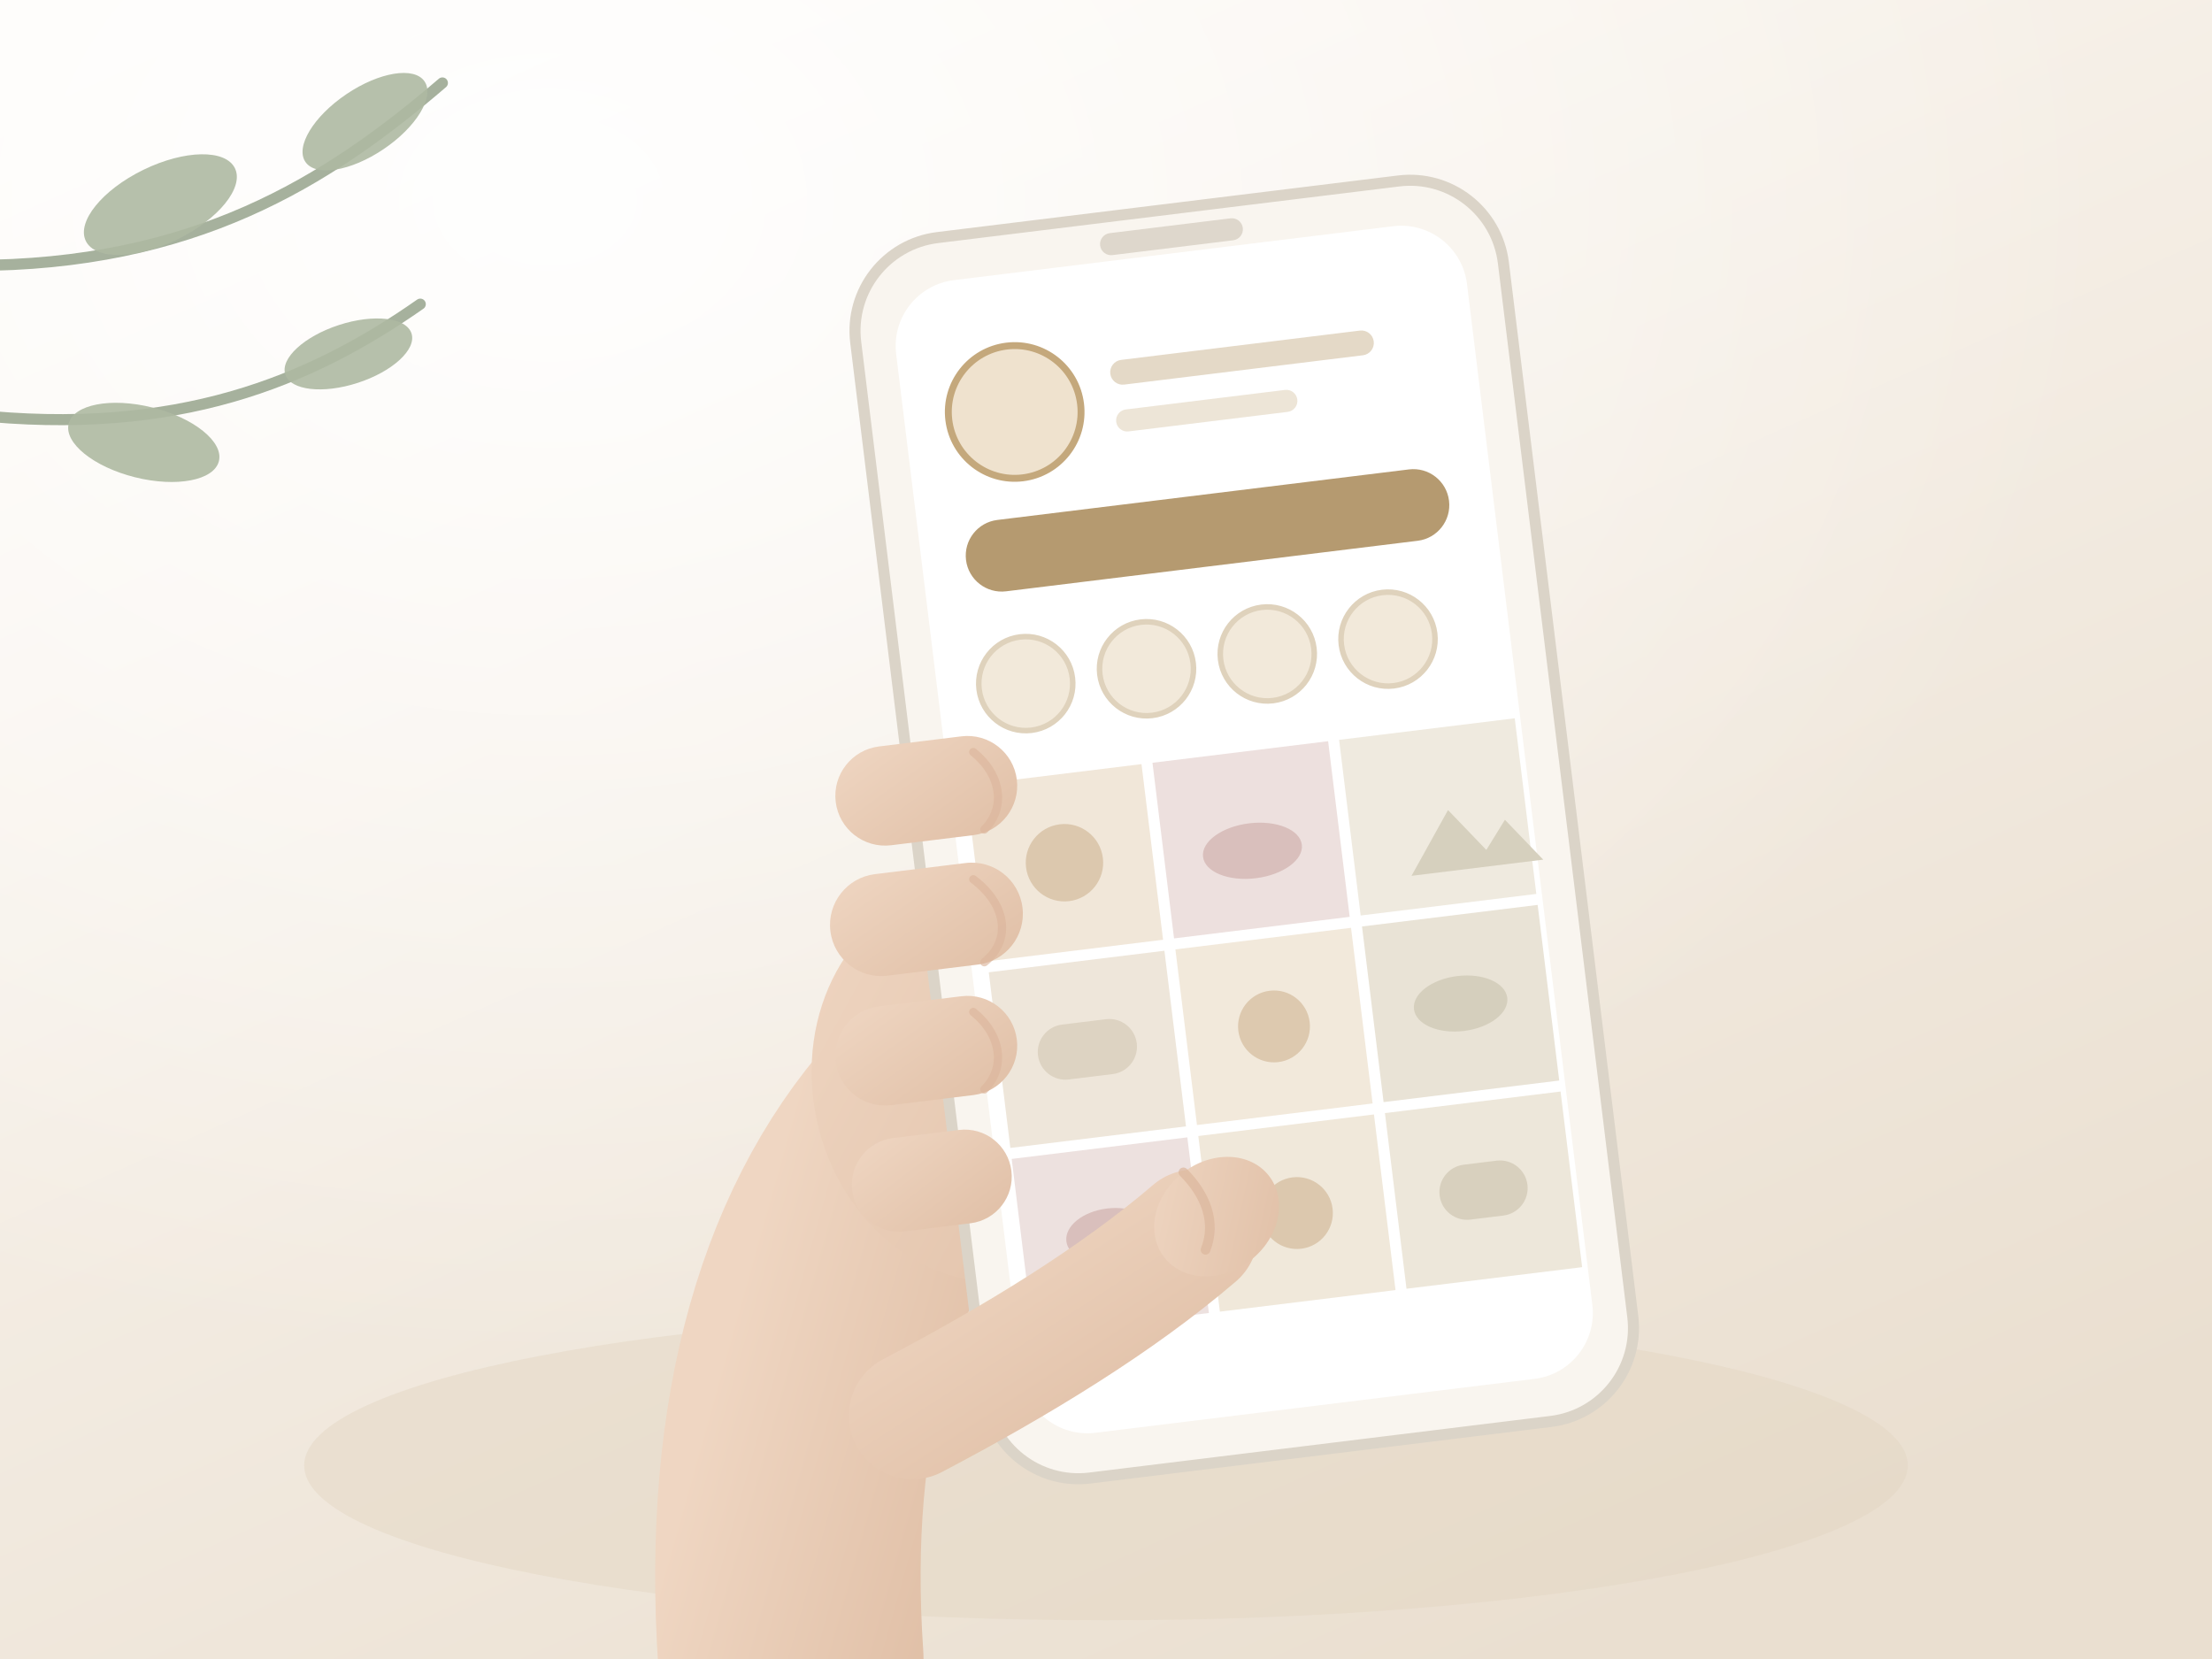
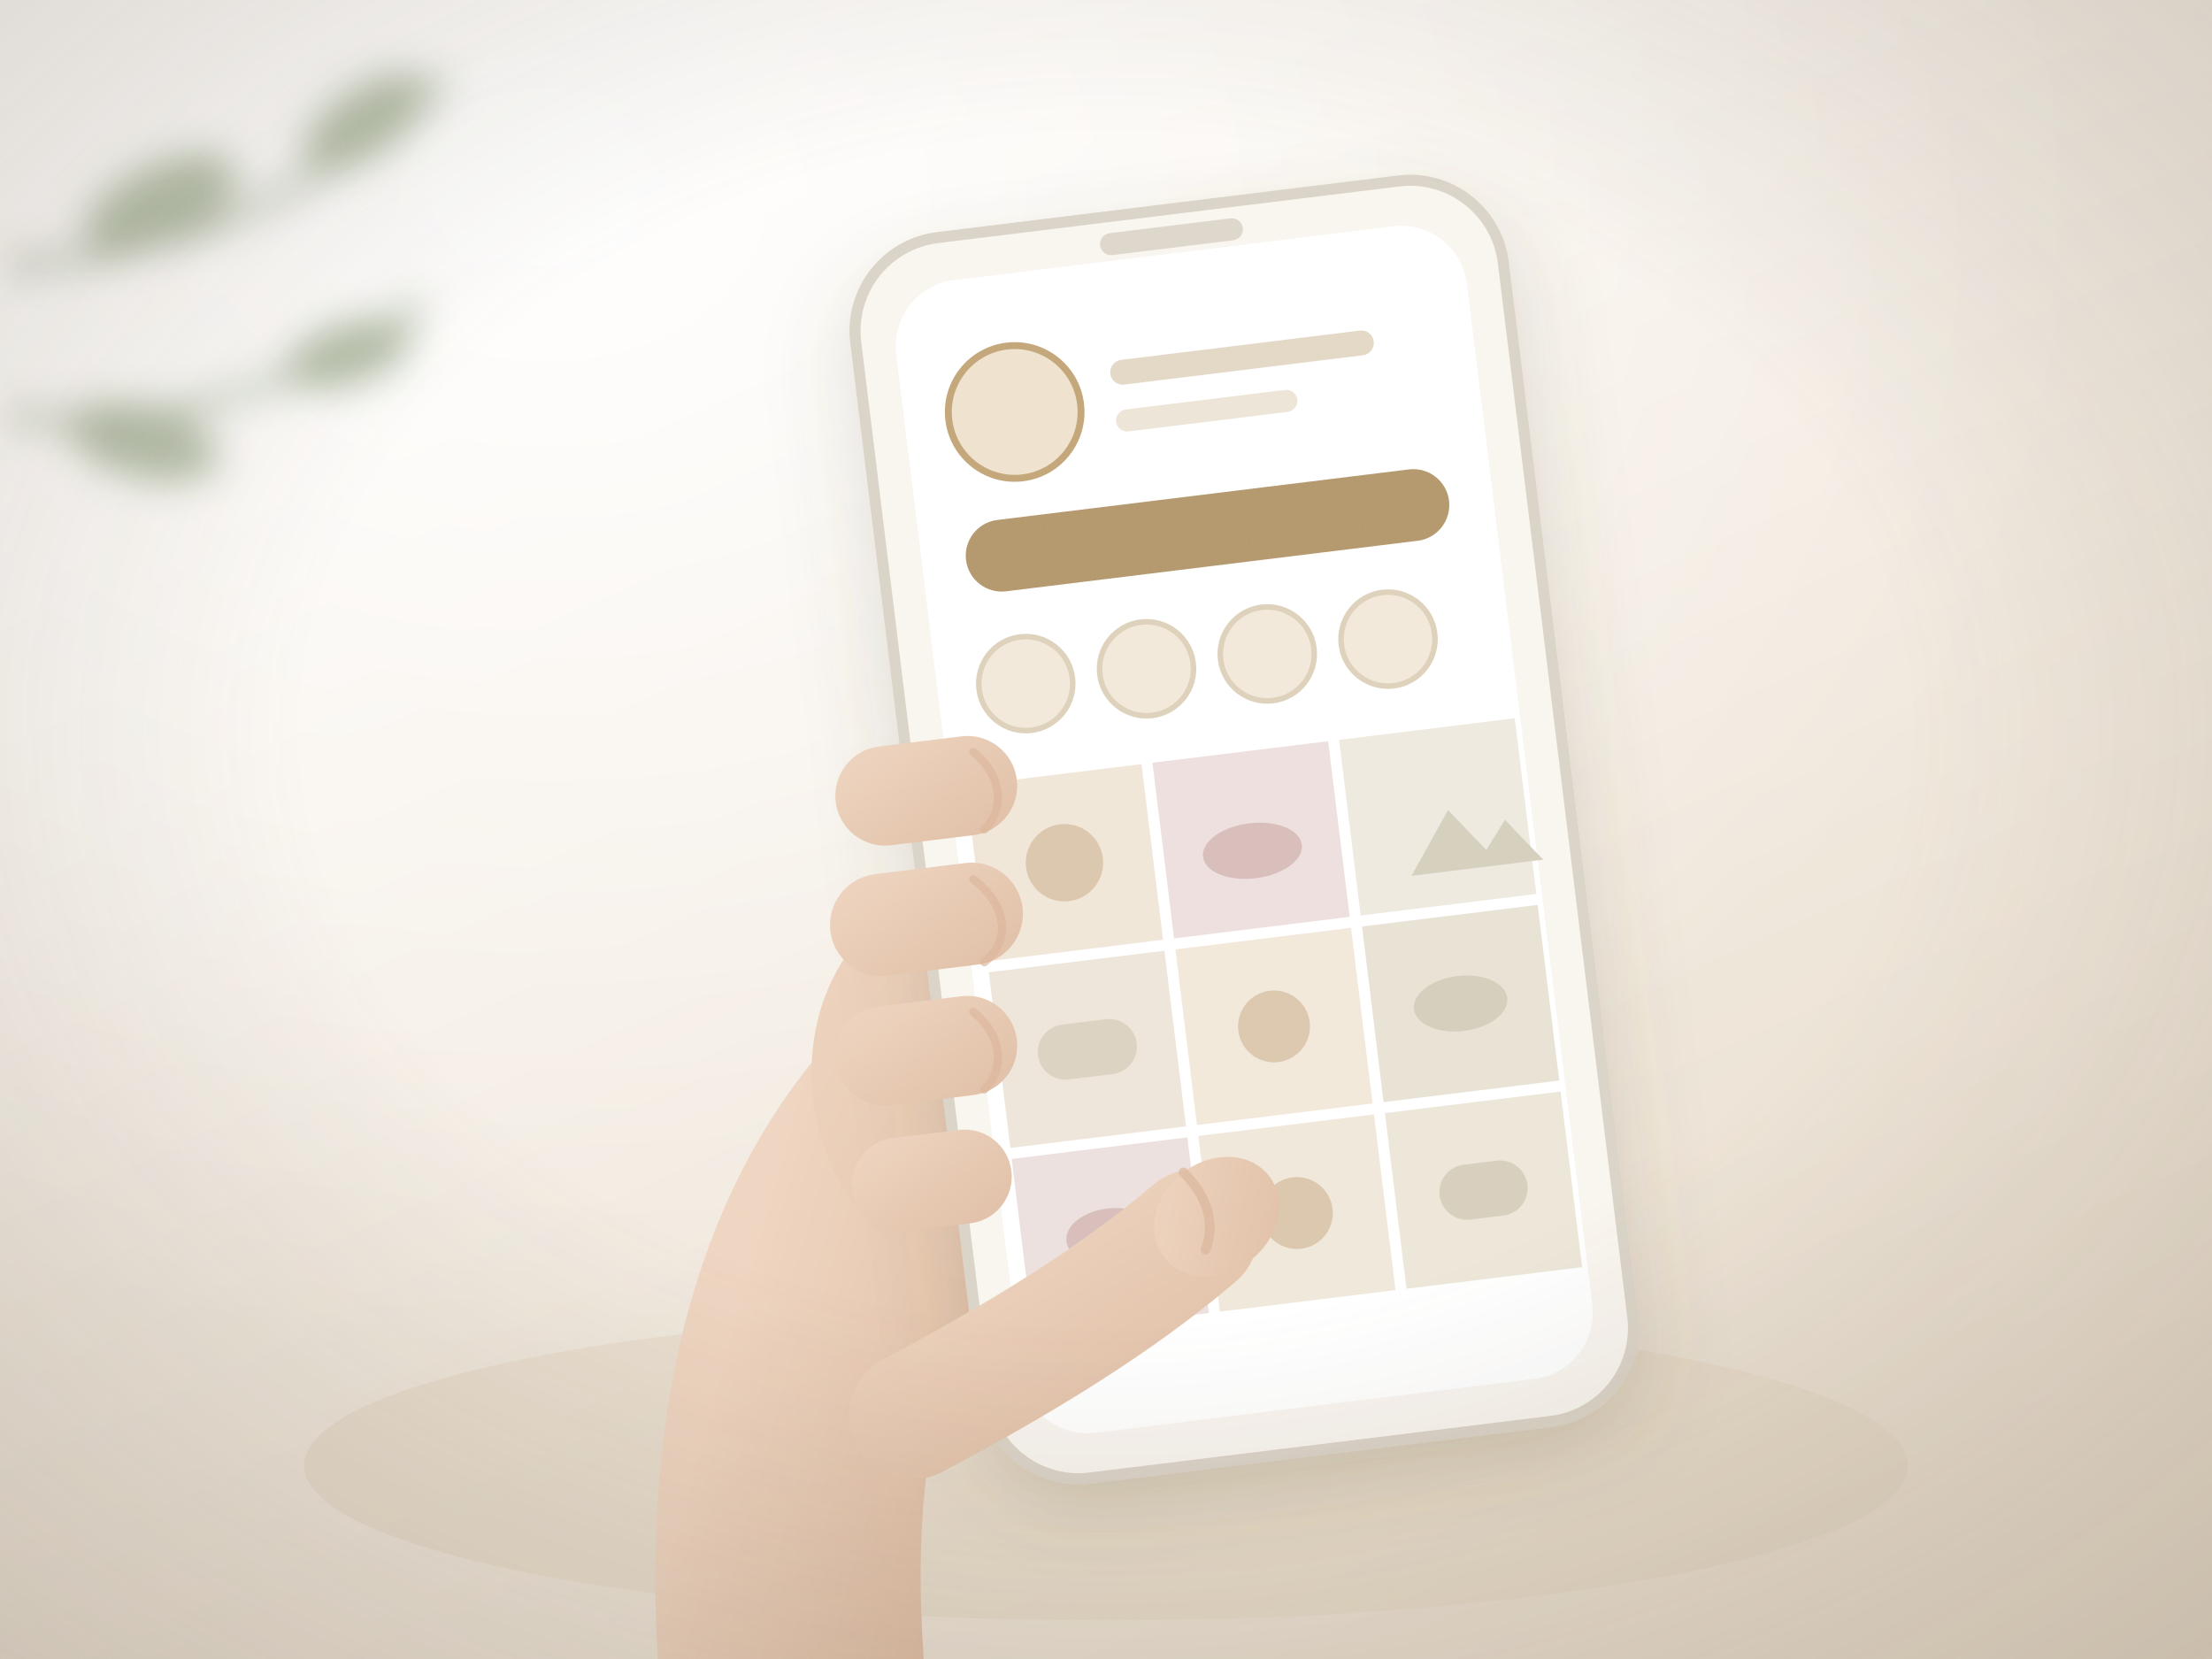
<svg xmlns="http://www.w3.org/2000/svg" viewBox="0 0 800 600" width="800" height="600" role="img" aria-label="スマートフォンでサロンのInstagramアカウントを見ている手元">
  <defs>
    <linearGradient id="g1" x1="0.1" y1="0" x2="0.7" y2="1">
      <stop offset="0" stop-color="#FDFAF6" />
      <stop offset="1" stop-color="#EADFD0" />
    </linearGradient>
    <radialGradient id="s1" cx="0.25" cy="0.12" r="0.7">
      <stop offset="0" stop-color="#fff" stop-opacity=".9" />
      <stop offset="1" stop-color="#fff" stop-opacity="0" />
    </radialGradient>
    <linearGradient id="sk1" x1="0" y1="0" x2="1" y2="1">
      <stop offset="0" stop-color="#EFD6C2" />
      <stop offset="1" stop-color="#E0BFA6" />
    </linearGradient>
+     <filter id="bgblur" x="-12%" y="-12%" width="124%" height="124%" color-interpolation-filters="sRGB">
+       <feGaussianBlur stdDeviation="7" />
+     </filter>
+     <filter id="grain" x="0%" y="0%" width="100%" height="100%" color-interpolation-filters="sRGB">
+       <feTurbulence type="fractalNoise" baseFrequency="0.9" numOctaves="4" stitchTiles="stitch" />
+       <feColorMatrix type="saturate" values="0" />
+     </filter>
+     <filter id="softshadow" x="-30%" y="-30%" width="160%" height="160%" color-interpolation-filters="sRGB">
+       <feDropShadow dx="0" dy="10" stdDeviation="14" flood-color="#6B5942" flood-opacity="0.18" />
+     </filter>
+     <radialGradient id="vig" cx="0.5" cy="0.44" r="0.78">
+       <stop offset="0.46" stop-color="#4A3B28" stop-opacity="0" />
+       <stop offset="1" stop-color="#5A4830" stop-opacity="0.24" />
+     </radialGradient>
  </defs>
  <rect width="800" height="600" fill="url(#g1)" />
  <rect width="800" height="600" fill="url(#s1)" />
  <ellipse cx="400" cy="530" rx="290" ry="56" fill="#E2D5C2" opacity="0.45" />
-   <g stroke="#9CA992" stroke-width="4" fill="none" stroke-linecap="round" opacity=".9">
-     <path d="M-10 96 C70 96 118 66 160 30" />
-     <path d="M-10 150 C64 158 112 138 152 110" />
-   </g>
-   <g fill="#AEB9A2" opacity=".9">
-     <ellipse cx="58" cy="74" rx="30" ry="14" transform="rotate(-26 58 74)" />
-     <ellipse cx="132" cy="44" rx="26" ry="12" transform="rotate(-34 132 44)" />
-     <ellipse cx="52" cy="160" rx="28" ry="13" transform="rotate(14 52 160)" />
-     <ellipse cx="126" cy="128" rx="24" ry="11" transform="rotate(-18 126 128)" />
+   <g filter="url(#bgblur)">
+     <g stroke="#9CA992" stroke-width="4" fill="none" stroke-linecap="round" opacity=".9">
+       <path d="M-10 96 C70 96 118 66 160 30" />
+       <path d="M-10 150 C64 158 112 138 152 110" />
+     </g>
+     <g fill="#AEB9A2" opacity=".9">
+       <ellipse cx="58" cy="74" rx="30" ry="14" transform="rotate(-26 58 74)" />
+       <ellipse cx="132" cy="44" rx="26" ry="12" transform="rotate(-34 132 44)" />
+       <ellipse cx="52" cy="160" rx="28" ry="13" transform="rotate(14 52 160)" />
+       <ellipse cx="126" cy="128" rx="24" ry="11" transform="rotate(-18 126 128)" />
+     </g>
  </g>
  <g>
    <path d="M286 600 C280 512 300 446 340 404" stroke="url(#sk1)" stroke-width="96" fill="none" stroke-linecap="round" />
    <ellipse cx="356" cy="392" rx="62" ry="72" fill="url(#sk1)" transform="rotate(-12 356 392)" />
  </g>
  <g transform="rotate(-7 450 300)">
-     <rect x="332" y="74" width="236" height="452" rx="34" fill="#F9F5EF" stroke="#DBD4C8" stroke-width="4" />
+     <rect x="332" y="74" width="236" height="452" rx="34" fill="#F9F5EF" stroke="#DBD4C8" stroke-width="4" filter="url(#softshadow)" />
    <rect x="346" y="90" width="208" height="420" rx="24" fill="#FFFFFF" />
    <rect x="424" y="80" width="52" height="8" rx="4" fill="#DED7CC" />
    <circle cx="386" cy="140" r="24" fill="#EFE2CE" />
    <circle cx="386" cy="140" r="24" fill="none" stroke="#C4A87C" stroke-width="2.5" />
    <rect x="422" y="126" width="96" height="9" rx="4.5" fill="#E4D9C7" />
    <rect x="422" y="144" width="66" height="8" rx="4" fill="#EDE5D7" />
    <rect x="362" y="178" width="176" height="26" rx="13" fill="#B59A70" />
    <g fill="#F2E9DA" stroke="#DFD2BC" stroke-width="2">
      <circle cx="378" cy="238" r="17" />
      <circle cx="422" cy="238" r="17" />
      <circle cx="466" cy="238" r="17" />
      <circle cx="510" cy="238" r="17" />
    </g>
    <g>
      <rect x="352" y="272" width="64" height="64" fill="#F1E7D9" />
      <rect x="420" y="272" width="64" height="64" fill="#EDE0DE" />
      <rect x="488" y="272" width="64" height="64" fill="#EFEADF" />
      <rect x="352" y="340" width="64" height="64" fill="#EEE6DA" />
      <rect x="420" y="340" width="64" height="64" fill="#F2E9DB" />
      <rect x="488" y="340" width="64" height="64" fill="#E9E3D6" />
      <rect x="352" y="408" width="64" height="64" fill="#EDE1DF" />
      <rect x="420" y="408" width="64" height="64" fill="#F0E8DA" />
      <rect x="488" y="408" width="64" height="64" fill="#EDE7DA" />
      <circle cx="384" cy="304" r="14" fill="#DCC8AE" />
      <ellipse cx="452" cy="308" rx="18" ry="10" fill="#D9BFBC" />
      <path d="M508 324 l16-22 12 16 8-10 12 16 z" fill="#D6D0BE" />
      <circle cx="452" cy="372" r="13" fill="#DDC9AF" />
      <rect x="366" y="362" width="36" height="20" rx="10" fill="#DDD3C2" />
      <ellipse cx="520" cy="372" rx="17" ry="10" fill="#D5CFBD" />
      <ellipse cx="384" cy="440" rx="16" ry="10" fill="#D9BFBC" />
      <circle cx="452" cy="440" r="13" fill="#DCC8AE" />
      <rect x="504" y="430" width="32" height="20" rx="10" fill="#D8D0BE" />
    </g>
  </g>
  <g>
    <g fill="url(#sk1)">
      <rect x="302" y="268" width="66" height="36" rx="18" transform="rotate(-7 335 286)" />
      <rect x="300" y="314" width="70" height="37" rx="18.5" transform="rotate(-7 335 332)" />
      <rect x="302" y="362" width="66" height="36" rx="18" transform="rotate(-7 335 380)" />
      <rect x="308" y="410" width="58" height="34" rx="17" transform="rotate(-7 337 427)" />
    </g>
    <g stroke="#DCB69C" stroke-width="3" fill="none" stroke-linecap="round" opacity=".65">
      <path d="M352 272 C362 280 364 292 356 300" />
      <path d="M352 318 C364 327 366 340 356 348" />
      <path d="M352 366 C362 374 364 386 356 394" />
    </g>
    <path d="M330 512 C368 492 404 470 432 446" stroke="url(#sk1)" stroke-width="46" fill="none" stroke-linecap="round" />
    <ellipse cx="440" cy="440" rx="24" ry="20" fill="url(#sk1)" transform="rotate(-38 440 440)" />
    <path d="M428 424 C436 432 440 442 436 452" stroke="#DCB69C" stroke-width="3.5" fill="none" stroke-linecap="round" opacity=".7" />
  </g>
+   <rect width="800" height="600" fill="url(#vig)" />
+   <rect width="800" height="600" filter="url(#grain)" opacity="0.05" style="mix-blend-mode:overlay" />
</svg>
